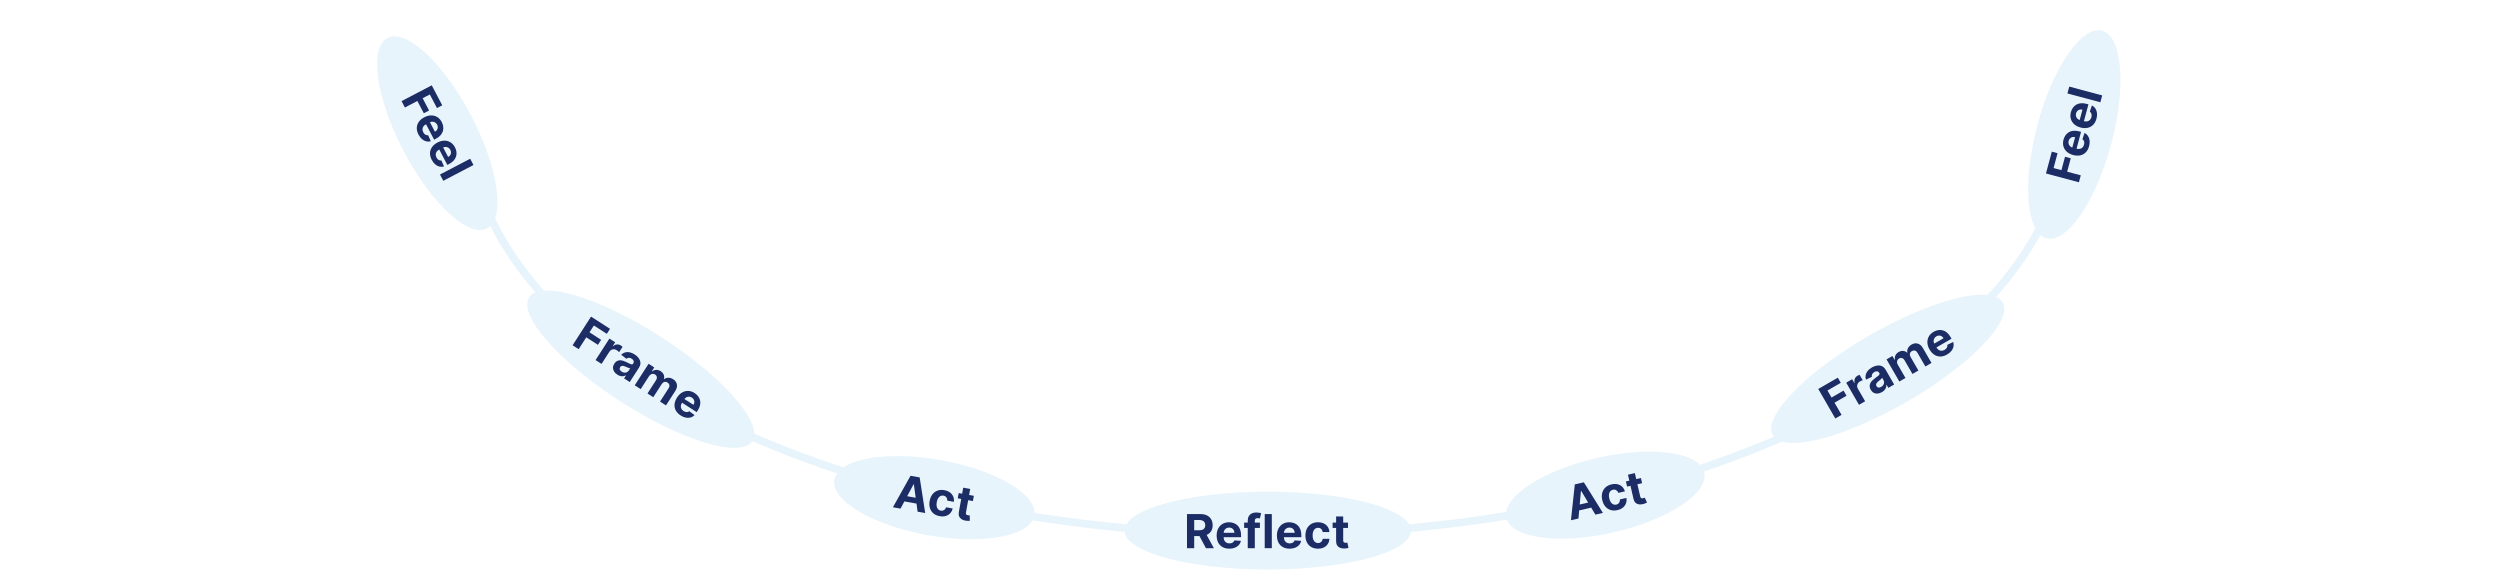
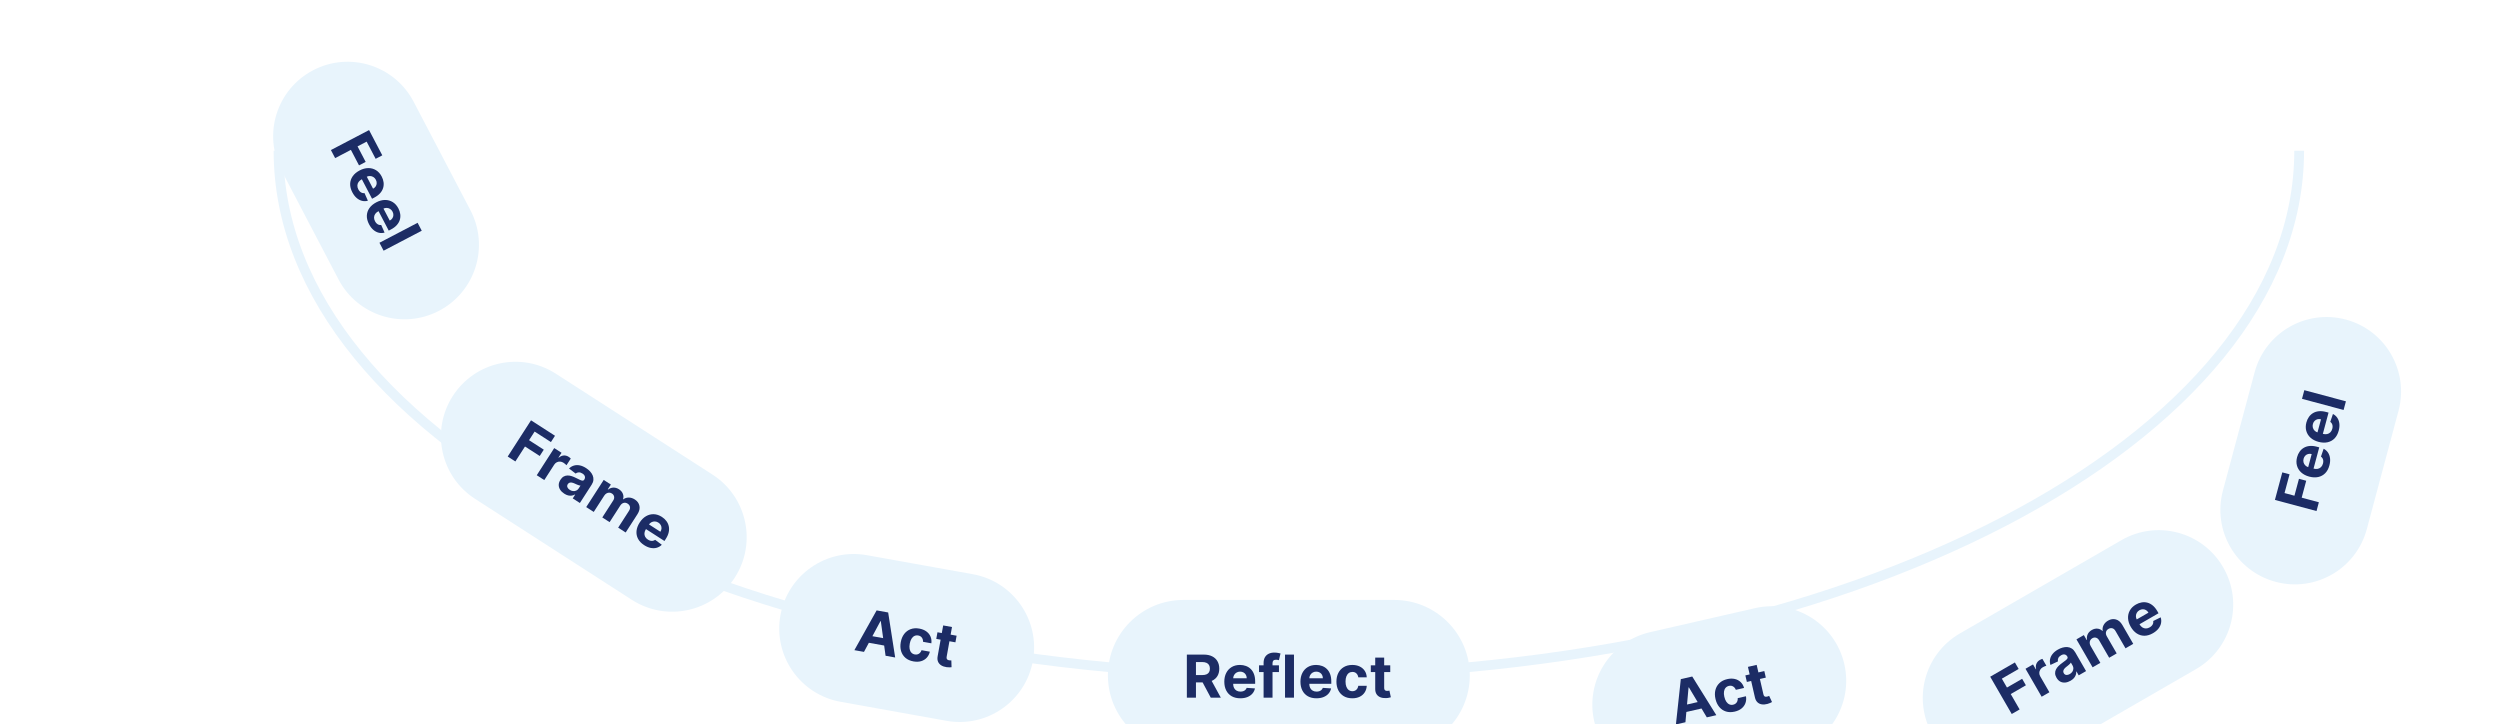
- <svg xmlns="http://www.w3.org/2000/svg" viewBox="0 0 960 225" width="960" height="225">
+ <svg xmlns="http://www.w3.org/2000/svg" viewBox="95 0 760 220" width="960" height="278">
  <g transform="translate(176.81, 45.79)">
    <svg width="620" height="161" viewBox="0 0 623 162.5" fill="none" overflow="visible">
      <path id="Ellipse 3" d="M621.5 0C621.5 88.918 482.708 161 311.5 161C140.292 161 1.5 88.918 1.5 0" stroke="#E8F4FC" stroke-width="3" />
    </svg>
  </g>
-   <g transform="translate(167.92, 51.14) rotate(62.37)">
-     <rect x="-41.268" y="-14.642" width="82.536" height="29.283" rx="99" fill="#e8f4fc" />
+   <g transform="translate(209.32, 57.88) rotate(62.37)">
+     <rect x="-41.268" y="-22.642" width="82.536" height="45.283" rx="22.64" fill="#e8f4fc" />
    <svg x="-17.268" y="-6.642" width="34.536" height="13.283" viewBox="0 0 34.536 13.283" overflow="visible">
      <g id="Feel">
        <path id="Vector" d="M34.536 0V13.091H31.813V0H34.536Z" fill="#1C2C65" />
        <path id="Vector_2" d="M25.35 13.283C24.34 13.283 23.47 13.078 22.742 12.669C22.017 12.256 21.459 11.672 21.067 10.918C20.675 10.159 20.479 9.262 20.479 8.227C20.479 7.217 20.675 6.33 21.067 5.567C21.459 4.805 22.011 4.21 22.723 3.784C23.439 3.358 24.278 3.145 25.241 3.145C25.889 3.145 26.492 3.249 27.05 3.458C27.613 3.663 28.102 3.972 28.52 4.385C28.942 4.798 29.27 5.318 29.505 5.945C29.739 6.567 29.856 7.295 29.856 8.131V8.879H21.566V7.191H27.293C27.293 6.799 27.208 6.452 27.037 6.149C26.867 5.847 26.63 5.61 26.328 5.44C26.029 5.265 25.682 5.178 25.286 5.178C24.872 5.178 24.506 5.273 24.186 5.465C23.871 5.653 23.624 5.906 23.445 6.226C23.266 6.541 23.174 6.893 23.17 7.281V8.885C23.17 9.371 23.259 9.79 23.439 10.144C23.622 10.498 23.88 10.771 24.212 10.962C24.544 11.154 24.939 11.25 25.394 11.25C25.697 11.25 25.974 11.207 26.225 11.122C26.477 11.037 26.692 10.909 26.871 10.739C27.05 10.568 27.186 10.359 27.28 10.112L29.799 10.278C29.671 10.883 29.409 11.412 29.012 11.864C28.62 12.311 28.113 12.661 27.491 12.912C26.873 13.159 26.159 13.283 25.35 13.283Z" fill="#1C2C65" />
        <path id="Vector_3" d="M14.412 13.283C13.402 13.283 12.533 13.078 11.804 12.669C11.079 12.256 10.521 11.672 10.129 10.918C9.737 10.159 9.541 9.262 9.541 8.227C9.541 7.217 9.737 6.33 10.129 5.567C10.521 4.805 11.073 4.21 11.785 3.784C12.501 3.358 13.34 3.145 14.303 3.145C14.951 3.145 15.554 3.249 16.112 3.458C16.675 3.663 17.165 3.972 17.582 4.385C18.004 4.798 18.332 5.318 18.567 5.945C18.801 6.567 18.918 7.295 18.918 8.131V8.879H10.628V7.191H16.355C16.355 6.799 16.27 6.452 16.099 6.149C15.929 5.847 15.692 5.61 15.39 5.44C15.092 5.265 14.744 5.178 14.348 5.178C13.935 5.178 13.568 5.273 13.248 5.465C12.933 5.653 12.686 5.906 12.507 6.226C12.328 6.541 12.236 6.893 12.232 7.281V8.885C12.232 9.371 12.322 9.79 12.501 10.144C12.684 10.498 12.942 10.771 13.274 10.962C13.607 11.154 14.001 11.25 14.457 11.25C14.759 11.25 15.036 11.207 15.288 11.122C15.539 11.037 15.754 10.909 15.933 10.739C16.112 10.568 16.248 10.359 16.342 10.112L18.861 10.278C18.733 10.883 18.471 11.412 18.075 11.864C17.683 12.311 17.175 12.661 16.553 12.912C15.935 13.159 15.222 13.283 14.412 13.283Z" fill="#1C2C65" />
        <path id="Vector_4" d="M0 13.091V0H8.668V2.282H2.768V5.401H8.092V7.683H2.768V13.091H0Z" fill="#1C2C65" />
      </g>
    </svg>
  </g>
-   <g transform="translate(796.54, 51.65) rotate(-75)">
-     <rect x="-41.268" y="-14.642" width="82.536" height="29.283" rx="99" fill="#e8f4fc" />
-     <svg x="-17.268" y="-6.642" width="34.537" height="13.283" viewBox="0 0 34.537 13.283" overflow="visible">
+   <g transform="translate(797.46, 136.97) rotate(-75)">
+     <rect x="-41.269" y="-22.642" width="82.537" height="45.283" rx="22.64" fill="#e8f4fc" />
+     <svg x="-17.269" y="-6.642" width="34.537" height="13.283" viewBox="0 0 34.537 13.283" overflow="visible">
      <g id="Feel">
        <path id="Vector" d="M34.536 5.59958e-05V13.091H31.813V5.59958e-05H34.536Z" fill="#1C2C65" />
        <path id="Vector_2" d="M25.35 13.283C24.34 13.283 23.471 13.078 22.742 12.669C22.017 12.256 21.459 11.672 21.067 10.918C20.675 10.159 20.479 9.262 20.479 8.227C20.479 7.217 20.675 6.33 21.067 5.568C21.459 4.805 22.011 4.21 22.723 3.784C23.439 3.358 24.278 3.145 25.241 3.145C25.889 3.145 26.492 3.249 27.05 3.458C27.613 3.663 28.103 3.972 28.52 4.385C28.942 4.798 29.27 5.318 29.505 5.945C29.739 6.567 29.856 7.296 29.856 8.131V8.879H21.566V7.191H27.293C27.293 6.799 27.208 6.452 27.037 6.149C26.867 5.847 26.63 5.61 26.328 5.44C26.029 5.265 25.682 5.178 25.286 5.178C24.872 5.178 24.506 5.274 24.186 5.465C23.871 5.653 23.624 5.906 23.445 6.226C23.266 6.541 23.174 6.893 23.17 7.281V8.885C23.17 9.371 23.26 9.791 23.439 10.144C23.622 10.498 23.88 10.771 24.212 10.962C24.544 11.154 24.939 11.25 25.395 11.25C25.697 11.25 25.974 11.207 26.226 11.122C26.477 11.037 26.692 10.909 26.871 10.739C27.05 10.568 27.186 10.359 27.28 10.112L29.799 10.278C29.671 10.884 29.409 11.412 29.012 11.864C28.62 12.311 28.113 12.661 27.491 12.912C26.873 13.159 26.159 13.283 25.35 13.283Z" fill="#1C2C65" />
        <path id="Vector_3" d="M14.412 13.283C13.402 13.283 12.533 13.078 11.804 12.669C11.08 12.256 10.521 11.672 10.129 10.918C9.737 10.159 9.541 9.262 9.541 8.227C9.541 7.217 9.737 6.33 10.129 5.568C10.521 4.805 11.073 4.21 11.785 3.784C12.501 3.358 13.34 3.145 14.303 3.145C14.951 3.145 15.554 3.249 16.112 3.458C16.675 3.663 17.165 3.972 17.582 4.385C18.004 4.798 18.332 5.318 18.567 5.945C18.801 6.567 18.918 7.296 18.918 8.131V8.879H10.628V7.191H16.355C16.355 6.799 16.27 6.452 16.099 6.149C15.929 5.847 15.693 5.61 15.39 5.44C15.092 5.265 14.744 5.178 14.348 5.178C13.935 5.178 13.568 5.274 13.249 5.465C12.933 5.653 12.686 5.906 12.507 6.226C12.328 6.541 12.236 6.893 12.232 7.281V8.885C12.232 9.371 12.322 9.791 12.501 10.144C12.684 10.498 12.942 10.771 13.274 10.962C13.607 11.154 14.001 11.25 14.457 11.25C14.759 11.25 15.036 11.207 15.288 11.122C15.539 11.037 15.754 10.909 15.933 10.739C16.112 10.568 16.249 10.359 16.342 10.112L18.861 10.278C18.733 10.884 18.471 11.412 18.075 11.864C17.683 12.311 17.175 12.661 16.553 12.912C15.935 13.159 15.222 13.283 14.412 13.283Z" fill="#1C2C65" />
        <path id="Vector_4" d="M6.93482e-05 13.091V5.59958e-05H8.668V2.282H2.768V5.401H8.092V7.683H2.768V13.091H6.93482e-05Z" fill="#1C2C65" />
      </g>
    </svg>
  </g>
-   <g transform="translate(246.05, 141.77) rotate(32.78)">
-     <rect x="-50.982" y="-14.642" width="101.964" height="29.283" rx="99" fill="#e8f4fc" />
+   <g transform="translate(275.52, 147.93) rotate(32.78)">
+     <rect x="-50.982" y="-22.642" width="101.964" height="45.283" rx="22.64" fill="#e8f4fc" />
    <svg x="-26.982" y="-6.642" width="53.964" height="13.283" viewBox="0 0 53.964 13.283" overflow="visible">
      <g id="Frame">
        <path id="Vector" d="M49.458 13.283C48.448 13.283 47.579 13.078 46.85 12.669C46.126 12.256 45.567 11.672 45.175 10.918C44.783 10.159 44.587 9.262 44.587 8.227C44.587 7.217 44.783 6.33 45.175 5.567C45.567 4.805 46.119 4.21 46.831 3.784C47.547 3.358 48.386 3.145 49.349 3.145C49.997 3.145 50.6 3.249 51.158 3.458C51.721 3.663 52.211 3.972 52.628 4.385C53.05 4.798 53.378 5.318 53.613 5.945C53.847 6.567 53.964 7.295 53.964 8.131V8.879H45.674V7.191H51.401C51.401 6.799 51.316 6.452 51.145 6.149C50.975 5.847 50.738 5.61 50.436 5.44C50.138 5.265 49.79 5.178 49.394 5.178C48.981 5.178 48.614 5.273 48.294 5.465C47.979 5.653 47.732 5.906 47.553 6.226C47.374 6.541 47.282 6.893 47.278 7.281V8.885C47.278 9.371 47.368 9.79 47.547 10.144C47.73 10.498 47.988 10.771 48.32 10.962C48.653 11.154 49.047 11.25 49.503 11.25C49.805 11.25 50.082 11.207 50.334 11.122C50.585 11.037 50.8 10.909 50.979 10.739C51.158 10.568 51.294 10.359 51.388 10.112L53.907 10.278C53.779 10.883 53.517 11.412 53.12 11.864C52.728 12.311 52.221 12.661 51.599 12.912C50.981 13.159 50.267 13.283 49.458 13.283Z" fill="#1C2C65" />
        <path id="Vector_2" d="M28.386 13.091V3.273H30.981V5.005H31.096C31.3 4.43 31.641 3.976 32.118 3.643C32.596 3.311 33.167 3.145 33.831 3.145C34.505 3.145 35.078 3.313 35.551 3.65C36.024 3.982 36.339 4.434 36.497 5.005H36.599C36.8 4.442 37.162 3.993 37.686 3.656C38.214 3.315 38.839 3.145 39.559 3.145C40.475 3.145 41.219 3.437 41.79 4.021C42.365 4.6 42.653 5.423 42.653 6.488V13.091H39.936V7.025C39.936 6.479 39.791 6.07 39.501 5.798C39.212 5.525 38.849 5.388 38.415 5.388C37.92 5.388 37.535 5.546 37.258 5.862C36.981 6.173 36.842 6.584 36.842 7.095V13.091H34.202V6.967C34.202 6.486 34.064 6.102 33.787 5.817C33.514 5.531 33.154 5.388 32.706 5.388C32.404 5.388 32.131 5.465 31.888 5.619C31.65 5.768 31.46 5.979 31.319 6.251C31.179 6.52 31.108 6.835 31.108 7.197V13.091H28.386Z" fill="#1C2C65" />
        <path id="Vector_3" d="M20.564 13.276C19.937 13.276 19.379 13.168 18.889 12.95C18.399 12.729 18.011 12.403 17.726 11.972C17.444 11.538 17.304 10.996 17.304 10.349C17.304 9.803 17.404 9.345 17.604 8.974C17.805 8.604 18.077 8.305 18.422 8.08C18.768 7.854 19.16 7.683 19.599 7.568C20.042 7.453 20.506 7.372 20.992 7.325C21.563 7.266 22.023 7.21 22.373 7.159C22.722 7.104 22.976 7.023 23.133 6.916C23.291 6.81 23.37 6.652 23.37 6.443V6.405C23.37 6 23.242 5.687 22.986 5.465C22.735 5.244 22.377 5.133 21.913 5.133C21.422 5.133 21.032 5.241 20.743 5.459C20.453 5.672 20.261 5.94 20.168 6.264L17.649 6.06C17.777 5.463 18.028 4.947 18.403 4.513C18.778 4.074 19.262 3.737 19.854 3.503C20.451 3.264 21.141 3.145 21.925 3.145C22.471 3.145 22.993 3.209 23.491 3.337C23.994 3.464 24.439 3.663 24.827 3.931C25.219 4.2 25.528 4.545 25.754 4.967C25.98 5.384 26.093 5.885 26.093 6.469V13.091H23.511V11.729H23.434C23.276 12.036 23.065 12.307 22.801 12.541C22.537 12.771 22.219 12.952 21.849 13.085C21.478 13.212 21.05 13.276 20.564 13.276ZM21.344 11.397C21.744 11.397 22.098 11.318 22.405 11.161C22.712 10.999 22.952 10.781 23.127 10.508C23.302 10.236 23.389 9.927 23.389 9.582V8.54C23.304 8.595 23.187 8.646 23.038 8.693C22.893 8.736 22.729 8.776 22.545 8.815C22.362 8.849 22.179 8.881 21.996 8.911C21.812 8.936 21.646 8.96 21.497 8.981C21.177 9.028 20.898 9.102 20.66 9.205C20.421 9.307 20.236 9.445 20.104 9.62C19.971 9.79 19.905 10.004 19.905 10.259C19.905 10.63 20.04 10.913 20.308 11.109C20.581 11.301 20.926 11.397 21.344 11.397Z" fill="#1C2C65" />
        <path id="Vector_4" d="M10.5 13.091V3.273H13.14V4.986H13.242C13.421 4.376 13.722 3.916 14.143 3.605C14.565 3.29 15.051 3.132 15.601 3.132C15.737 3.132 15.884 3.141 16.042 3.158C16.2 3.175 16.338 3.198 16.457 3.228V5.644C16.33 5.606 16.153 5.572 15.927 5.542C15.701 5.512 15.494 5.497 15.307 5.497C14.906 5.497 14.548 5.585 14.233 5.759C13.922 5.93 13.675 6.168 13.492 6.475C13.313 6.782 13.223 7.136 13.223 7.536V13.091H10.5Z" fill="#1C2C65" />
        <path id="Vector_5" d="M0 13.091V0H8.668V2.282H2.768V5.401H8.092V7.683H2.768V13.091H0Z" fill="#1C2C65" />
      </g>
    </svg>
  </g>
-   <g transform="translate(724.90, 141.62) rotate(-30)">
-     <rect x="-50.982" y="-14.642" width="101.964" height="29.283" rx="99" fill="#e8f4fc" />
+   <g transform="translate(726.71, 197.94) rotate(-30)">
+     <rect x="-50.982" y="-22.642" width="101.964" height="45.283" rx="22.64" fill="#e8f4fc" />
    <svg x="-26.982" y="-6.642" width="53.964" height="13.283" viewBox="0 0 53.964 13.283" overflow="visible">
      <g id="Frame">
        <path id="Vector" d="M49.458 13.283C48.448 13.283 47.578 13.078 46.85 12.669C46.125 12.256 45.567 11.672 45.175 10.918C44.783 10.159 44.587 9.262 44.587 8.227C44.587 7.217 44.783 6.33 45.175 5.567C45.567 4.805 46.119 4.21 46.831 3.784C47.547 3.358 48.386 3.145 49.349 3.145C49.997 3.145 50.6 3.249 51.158 3.458C51.721 3.663 52.211 3.972 52.628 4.385C53.05 4.798 53.378 5.318 53.613 5.945C53.847 6.567 53.964 7.295 53.964 8.131V8.879H45.674V7.191H51.401C51.401 6.799 51.316 6.452 51.145 6.149C50.975 5.847 50.738 5.61 50.436 5.44C50.137 5.265 49.79 5.178 49.394 5.178C48.98 5.178 48.614 5.273 48.294 5.465C47.979 5.653 47.732 5.906 47.553 6.226C47.374 6.541 47.282 6.893 47.278 7.281V8.885C47.278 9.371 47.367 9.79 47.547 10.144C47.73 10.498 47.988 10.771 48.32 10.962C48.652 11.154 49.047 11.25 49.502 11.25C49.805 11.25 50.082 11.207 50.334 11.122C50.585 11.037 50.8 10.909 50.979 10.739C51.158 10.568 51.294 10.359 51.388 10.112L53.907 10.278C53.779 10.883 53.517 11.412 53.12 11.864C52.728 12.311 52.221 12.661 51.599 12.912C50.981 13.159 50.267 13.283 49.458 13.283Z" fill="#1C2C65" />
        <path id="Vector_2" d="M28.385 13.091V3.273H30.98V5.005H31.096C31.3 4.43 31.641 3.976 32.118 3.643C32.596 3.311 33.167 3.145 33.831 3.145C34.505 3.145 35.078 3.313 35.551 3.65C36.024 3.982 36.339 4.434 36.497 5.005H36.599C36.799 4.442 37.162 3.993 37.686 3.656C38.214 3.315 38.839 3.145 39.559 3.145C40.475 3.145 41.218 3.437 41.789 4.021C42.365 4.6 42.652 5.423 42.652 6.488V13.091H39.936V7.025C39.936 6.479 39.791 6.07 39.501 5.798C39.211 5.525 38.849 5.388 38.414 5.388C37.92 5.388 37.535 5.546 37.258 5.862C36.98 6.173 36.842 6.584 36.842 7.095V13.091H34.202V6.967C34.202 6.486 34.064 6.102 33.787 5.817C33.514 5.531 33.154 5.388 32.706 5.388C32.404 5.388 32.131 5.465 31.888 5.619C31.65 5.768 31.46 5.979 31.319 6.251C31.179 6.52 31.108 6.835 31.108 7.197V13.091H28.385Z" fill="#1C2C65" />
        <path id="Vector_3" d="M20.564 13.276C19.937 13.276 19.379 13.168 18.889 12.95C18.399 12.729 18.011 12.403 17.726 11.972C17.444 11.538 17.304 10.996 17.304 10.349C17.304 9.803 17.404 9.345 17.604 8.974C17.804 8.604 18.077 8.305 18.422 8.08C18.767 7.854 19.16 7.683 19.599 7.568C20.042 7.453 20.506 7.372 20.992 7.325C21.563 7.266 22.023 7.21 22.373 7.159C22.722 7.104 22.976 7.023 23.133 6.916C23.291 6.81 23.37 6.652 23.37 6.443V6.405C23.37 6 23.242 5.687 22.986 5.465C22.735 5.244 22.377 5.133 21.912 5.133C21.422 5.133 21.032 5.241 20.743 5.459C20.453 5.672 20.261 5.94 20.167 6.264L17.649 6.06C17.777 5.463 18.028 4.947 18.403 4.513C18.778 4.074 19.262 3.737 19.854 3.503C20.451 3.264 21.141 3.145 21.925 3.145C22.471 3.145 22.993 3.209 23.491 3.337C23.994 3.464 24.439 3.663 24.827 3.931C25.219 4.2 25.528 4.545 25.754 4.967C25.98 5.384 26.093 5.885 26.093 6.469V13.091H23.51V11.729H23.434C23.276 12.036 23.065 12.307 22.801 12.541C22.537 12.771 22.219 12.952 21.849 13.085C21.478 13.212 21.049 13.276 20.564 13.276ZM21.343 11.397C21.744 11.397 22.098 11.318 22.405 11.161C22.711 10.999 22.952 10.781 23.127 10.508C23.302 10.236 23.389 9.927 23.389 9.582V8.54C23.304 8.595 23.186 8.646 23.037 8.693C22.892 8.736 22.728 8.776 22.545 8.815C22.362 8.849 22.179 8.881 21.995 8.911C21.812 8.936 21.646 8.96 21.497 8.981C21.177 9.028 20.898 9.102 20.66 9.205C20.421 9.307 20.235 9.445 20.103 9.62C19.971 9.79 19.905 10.004 19.905 10.259C19.905 10.63 20.04 10.913 20.308 11.109C20.581 11.301 20.926 11.397 21.343 11.397Z" fill="#1C2C65" />
        <path id="Vector_4" d="M10.5 13.091V3.273H13.14V4.986H13.242C13.421 4.376 13.722 3.916 14.143 3.605C14.565 3.29 15.051 3.132 15.601 3.132C15.737 3.132 15.884 3.141 16.042 3.158C16.2 3.175 16.338 3.198 16.457 3.228V5.644C16.329 5.606 16.153 5.572 15.927 5.542C15.701 5.512 15.494 5.497 15.307 5.497C14.906 5.497 14.548 5.585 14.233 5.759C13.922 5.93 13.675 6.168 13.491 6.475C13.312 6.782 13.223 7.136 13.223 7.536V13.091H10.5Z" fill="#1C2C65" />
        <path id="Vector_5" d="M0 13.091V0H8.668V2.282H2.768V5.401H8.092V7.683H2.768V13.091H0Z" fill="#1C2C65" />
      </g>
    </svg>
  </g>
-   <g transform="translate(358.78, 191.09) rotate(10.18)">
-     <rect x="-38.996" y="-14.642" width="77.992" height="29.283" rx="99" fill="#e8f4fc" />
+   <g transform="translate(370.63, 193.91) rotate(10.18)">
+     <rect x="-38.996" y="-22.642" width="77.992" height="45.283" rx="22.64" fill="#e8f4fc" />
    <svg x="-14.996" y="-6.642" width="29.992" height="13.283" viewBox="0 0 29.992 13.283" overflow="visible">
      <g id="Act">
        <path id="Vector" d="M29.813 3.273V5.318H23.9V3.273H29.813ZM25.243 0.92H27.966V10.074C27.966 10.325 28.004 10.521 28.081 10.662C28.157 10.798 28.264 10.894 28.4 10.95C28.541 11.005 28.703 11.033 28.886 11.033C29.014 11.033 29.142 11.022 29.27 11.001C29.398 10.975 29.496 10.956 29.564 10.943L29.992 12.97C29.856 13.012 29.664 13.061 29.417 13.117C29.17 13.176 28.869 13.212 28.515 13.225C27.859 13.251 27.284 13.163 26.79 12.963C26.3 12.763 25.918 12.452 25.645 12.03C25.373 11.608 25.238 11.075 25.243 10.432V0.92Z" fill="#1C2C65" />
        <path id="Vector_2" d="M18.282 13.283C17.277 13.283 16.412 13.07 15.687 12.643C14.967 12.213 14.413 11.617 14.025 10.854C13.642 10.091 13.45 9.213 13.45 8.22C13.45 7.214 13.644 6.332 14.032 5.574C14.424 4.811 14.98 4.217 15.7 3.79C16.42 3.36 17.277 3.145 18.27 3.145C19.126 3.145 19.876 3.3 20.52 3.612C21.163 3.923 21.672 4.359 22.047 4.922C22.422 5.484 22.629 6.145 22.667 6.903H20.098C20.025 6.413 19.834 6.019 19.522 5.721C19.216 5.418 18.813 5.267 18.314 5.267C17.892 5.267 17.524 5.382 17.209 5.612C16.897 5.838 16.654 6.168 16.48 6.603C16.305 7.038 16.218 7.564 16.218 8.182C16.218 8.808 16.303 9.341 16.473 9.78C16.648 10.219 16.893 10.553 17.209 10.783C17.524 11.014 17.892 11.129 18.314 11.129C18.625 11.129 18.904 11.065 19.152 10.937C19.403 10.809 19.61 10.624 19.772 10.381C19.938 10.133 20.047 9.837 20.098 9.492H22.667C22.625 10.242 22.42 10.903 22.054 11.474C21.692 12.04 21.191 12.484 20.552 12.803C19.912 13.123 19.156 13.283 18.282 13.283Z" fill="#1C2C65" />
        <path id="Vector_3" d="M2.966 13.091H0L4.519 0H8.086L12.599 13.091H9.633L6.354 2.991H6.252L2.966 13.091ZM2.781 7.945H9.786V10.106H2.781V7.945Z" fill="#1C2C65" />
      </g>
    </svg>
  </g>
-   <g transform="translate(616.42, 190.14) rotate(-12.89)">
-     <rect x="-38.996" y="-14.642" width="77.992" height="29.283" rx="99" fill="#e8f4fc" />
+   <g transform="translate(617.66, 210.55) rotate(-12.89)">
+     <rect x="-38.996" y="-22.642" width="77.992" height="45.283" rx="22.64" fill="#e8f4fc" />
    <svg x="-14.996" y="-6.642" width="29.992" height="13.283" viewBox="0 0 29.992 13.283" overflow="visible">
      <g id="Act">
        <path id="Vector" d="M29.813 3.273V5.318H23.9V3.273H29.813ZM25.243 0.92H27.966V10.074C27.966 10.325 28.004 10.521 28.081 10.662C28.157 10.798 28.264 10.894 28.4 10.95C28.541 11.005 28.703 11.033 28.886 11.033C29.014 11.033 29.142 11.022 29.27 11.001C29.398 10.975 29.495 10.956 29.564 10.943L29.992 12.97C29.856 13.012 29.664 13.061 29.417 13.117C29.169 13.176 28.869 13.212 28.515 13.225C27.859 13.251 27.284 13.163 26.79 12.963C26.299 12.763 25.918 12.452 25.645 12.03C25.373 11.608 25.238 11.075 25.243 10.432V0.92Z" fill="#1C2C65" />
        <path id="Vector_2" d="M18.282 13.283C17.277 13.283 16.412 13.07 15.687 12.643C14.967 12.213 14.413 11.617 14.025 10.854C13.642 10.091 13.45 9.213 13.45 8.22C13.45 7.214 13.644 6.332 14.032 5.574C14.424 4.811 14.98 4.217 15.7 3.79C16.42 3.36 17.277 3.145 18.27 3.145C19.126 3.145 19.876 3.3 20.52 3.612C21.163 3.923 21.672 4.359 22.047 4.922C22.422 5.484 22.629 6.145 22.667 6.903H20.098C20.025 6.413 19.833 6.019 19.522 5.721C19.215 5.418 18.813 5.267 18.314 5.267C17.892 5.267 17.524 5.382 17.208 5.612C16.897 5.838 16.654 6.168 16.48 6.603C16.305 7.038 16.218 7.564 16.218 8.182C16.218 8.808 16.303 9.341 16.473 9.78C16.648 10.219 16.893 10.553 17.208 10.783C17.524 11.014 17.892 11.129 18.314 11.129C18.625 11.129 18.904 11.065 19.152 10.937C19.403 10.809 19.61 10.624 19.772 10.381C19.938 10.133 20.047 9.837 20.098 9.492H22.667C22.625 10.242 22.42 10.903 22.054 11.474C21.691 12.04 21.191 12.484 20.552 12.803C19.912 13.123 19.156 13.283 18.282 13.283Z" fill="#1C2C65" />
        <path id="Vector_3" d="M2.966 13.091H0L4.519 0H8.086L12.599 13.091H9.633L6.354 2.991H6.251L2.966 13.091ZM2.781 7.945H9.786V10.106H2.781V7.945Z" fill="#1C2C65" />
      </g>
    </svg>
  </g>
-   <g transform="translate(486.81, 203.74) rotate(0)">
-     <rect x="-55.006" y="-14.948" width="110.012" height="29.896" rx="99" fill="#e8f4fc" />
-     <svg x="-31.006" y="-6.948" width="62.013" height="13.896" viewBox="0 0 62.013 13.896" overflow="visible">
+   <g transform="translate(486.81, 205.29) rotate(0)">
+     <rect x="-55.007" y="-22.948" width="110.013" height="45.896" rx="22.95" fill="#e8f4fc" />
+     <svg x="-31.007" y="-6.948" width="62.013" height="13.896" viewBox="0 0 62.013 13.896" overflow="visible">
      <g id="Reflect">
        <path id="Vector" d="M61.833 3.886V5.932H55.921V3.886H61.833ZM57.263 1.534H59.986V10.688C59.986 10.939 60.024 11.135 60.101 11.276C60.178 11.412 60.284 11.508 60.421 11.563C60.561 11.619 60.723 11.646 60.906 11.646C61.034 11.646 61.162 11.636 61.29 11.614C61.418 11.589 61.516 11.57 61.584 11.557L62.012 13.583C61.876 13.626 61.684 13.675 61.437 13.73C61.19 13.79 60.889 13.826 60.536 13.839C59.879 13.864 59.304 13.777 58.81 13.577C58.32 13.376 57.938 13.065 57.666 12.643C57.393 12.222 57.259 11.689 57.263 11.046V1.534Z" fill="#1C2C65" />
        <path id="Vector_2" d="M50.303 13.896C49.297 13.896 48.432 13.683 47.707 13.257C46.987 12.827 46.433 12.23 46.045 11.467C45.662 10.704 45.47 9.827 45.47 8.834C45.47 7.828 45.664 6.946 46.052 6.188C46.444 5.425 47 4.83 47.72 4.404C48.44 3.974 49.297 3.759 50.29 3.759C51.146 3.759 51.896 3.914 52.54 4.225C53.183 4.536 53.692 4.973 54.067 5.536C54.442 6.098 54.649 6.759 54.688 7.517H52.118C52.045 7.027 51.854 6.633 51.543 6.335C51.236 6.032 50.833 5.881 50.334 5.881C49.913 5.881 49.544 5.996 49.229 6.226C48.918 6.452 48.675 6.782 48.5 7.217C48.325 7.651 48.238 8.178 48.238 8.795C48.238 9.422 48.323 9.955 48.494 10.393C48.668 10.832 48.913 11.167 49.229 11.397C49.544 11.627 49.913 11.742 50.334 11.742C50.646 11.742 50.925 11.678 51.172 11.55C51.423 11.423 51.63 11.237 51.792 10.994C51.958 10.747 52.067 10.451 52.118 10.106H54.688C54.645 10.856 54.44 11.516 54.074 12.087C53.712 12.654 53.211 13.097 52.572 13.417C51.932 13.736 51.176 13.896 50.303 13.896Z" fill="#1C2C65" />
        <path id="Vector_3" d="M39.403 13.896C38.393 13.896 37.524 13.692 36.795 13.283C36.071 12.869 35.512 12.286 35.12 11.531C34.728 10.773 34.532 9.876 34.532 8.84C34.532 7.83 34.728 6.944 35.12 6.181C35.512 5.418 36.064 4.824 36.776 4.398C37.492 3.972 38.331 3.759 39.294 3.759C39.942 3.759 40.545 3.863 41.103 4.072C41.666 4.276 42.156 4.585 42.574 4.999C42.995 5.412 43.324 5.932 43.558 6.558C43.792 7.18 43.91 7.909 43.91 8.744V9.492H35.619V7.805H41.346C41.346 7.413 41.261 7.065 41.091 6.763C40.92 6.46 40.684 6.224 40.381 6.053C40.083 5.879 39.736 5.791 39.339 5.791C38.926 5.791 38.559 5.887 38.24 6.079C37.924 6.266 37.677 6.52 37.498 6.839C37.319 7.155 37.228 7.506 37.223 7.894V9.499C37.223 9.984 37.313 10.404 37.492 10.758C37.675 11.111 37.933 11.384 38.265 11.576C38.598 11.768 38.992 11.864 39.448 11.864C39.75 11.864 40.027 11.821 40.279 11.736C40.53 11.651 40.745 11.523 40.924 11.352C41.103 11.182 41.24 10.973 41.334 10.726L43.852 10.892C43.724 11.497 43.462 12.026 43.066 12.477C42.674 12.925 42.167 13.274 41.544 13.526C40.926 13.773 40.213 13.896 39.403 13.896Z" fill="#1C2C65" />
        <path id="Vector_4" d="M32.567 0.614V13.704H29.844V0.614H32.567Z" fill="#1C2C65" />
        <path id="Vector_5" d="M28.001 3.886V5.932H21.941V3.886H28.001ZM23.328 13.704V3.177C23.328 2.465 23.467 1.875 23.744 1.406C24.025 0.938 24.409 0.586 24.894 0.352C25.38 0.117 25.932 0 26.55 0C26.967 0 27.349 0.032 27.694 0.096C28.043 0.16 28.303 0.217 28.474 0.268L27.988 2.314C27.881 2.28 27.749 2.248 27.592 2.218C27.438 2.188 27.281 2.173 27.119 2.173C26.718 2.173 26.439 2.267 26.281 2.455C26.124 2.638 26.045 2.896 26.045 3.228V13.704H23.328Z" fill="#1C2C65" />
        <path id="Vector_6" d="M16.258 13.896C15.248 13.896 14.378 13.692 13.65 13.283C12.925 12.869 12.367 12.286 11.975 11.531C11.583 10.773 11.387 9.876 11.387 8.84C11.387 7.83 11.583 6.944 11.975 6.181C12.367 5.418 12.919 4.824 13.63 4.398C14.346 3.972 15.186 3.759 16.149 3.759C16.797 3.759 17.4 3.863 17.958 4.072C18.52 4.276 19.01 4.585 19.428 4.999C19.85 5.412 20.178 5.932 20.412 6.558C20.647 7.18 20.764 7.909 20.764 8.744V9.492H12.473V7.805H18.201C18.201 7.413 18.116 7.065 17.945 6.763C17.775 6.46 17.538 6.224 17.236 6.053C16.937 5.879 16.59 5.791 16.194 5.791C15.78 5.791 15.414 5.887 15.094 6.079C14.779 6.266 14.532 6.52 14.353 6.839C14.174 7.155 14.082 7.506 14.078 7.894V9.499C14.078 9.984 14.167 10.404 14.346 10.758C14.53 11.111 14.787 11.384 15.12 11.576C15.452 11.768 15.846 11.864 16.302 11.864C16.605 11.864 16.882 11.821 17.133 11.736C17.385 11.651 17.6 11.523 17.779 11.352C17.958 11.182 18.094 10.973 18.188 10.726L20.706 10.892C20.579 11.497 20.317 12.026 19.92 12.477C19.528 12.925 19.021 13.274 18.399 13.526C17.781 13.773 17.067 13.896 16.258 13.896Z" fill="#1C2C65" />
        <path id="Vector_7" d="M0 13.704V0.614H5.165C6.153 0.614 6.997 0.79 7.696 1.144C8.399 1.494 8.934 1.99 9.3 2.634C9.671 3.273 9.857 4.025 9.857 4.89C9.857 5.759 9.669 6.507 9.294 7.134C8.919 7.756 8.376 8.233 7.664 8.565C6.957 8.898 6.1 9.064 5.094 9.064H1.636V6.839H4.647C5.175 6.839 5.614 6.767 5.964 6.622C6.313 6.477 6.573 6.26 6.744 5.97C6.918 5.68 7.006 5.32 7.006 4.89C7.006 4.455 6.918 4.089 6.744 3.79C6.573 3.492 6.311 3.266 5.957 3.113C5.608 2.955 5.167 2.876 4.634 2.876H2.768V13.704H0ZM7.07 7.747L10.323 13.704H7.268L4.085 7.747H7.07Z" fill="#1C2C65" />
      </g>
    </svg>
  </g>
</svg>
